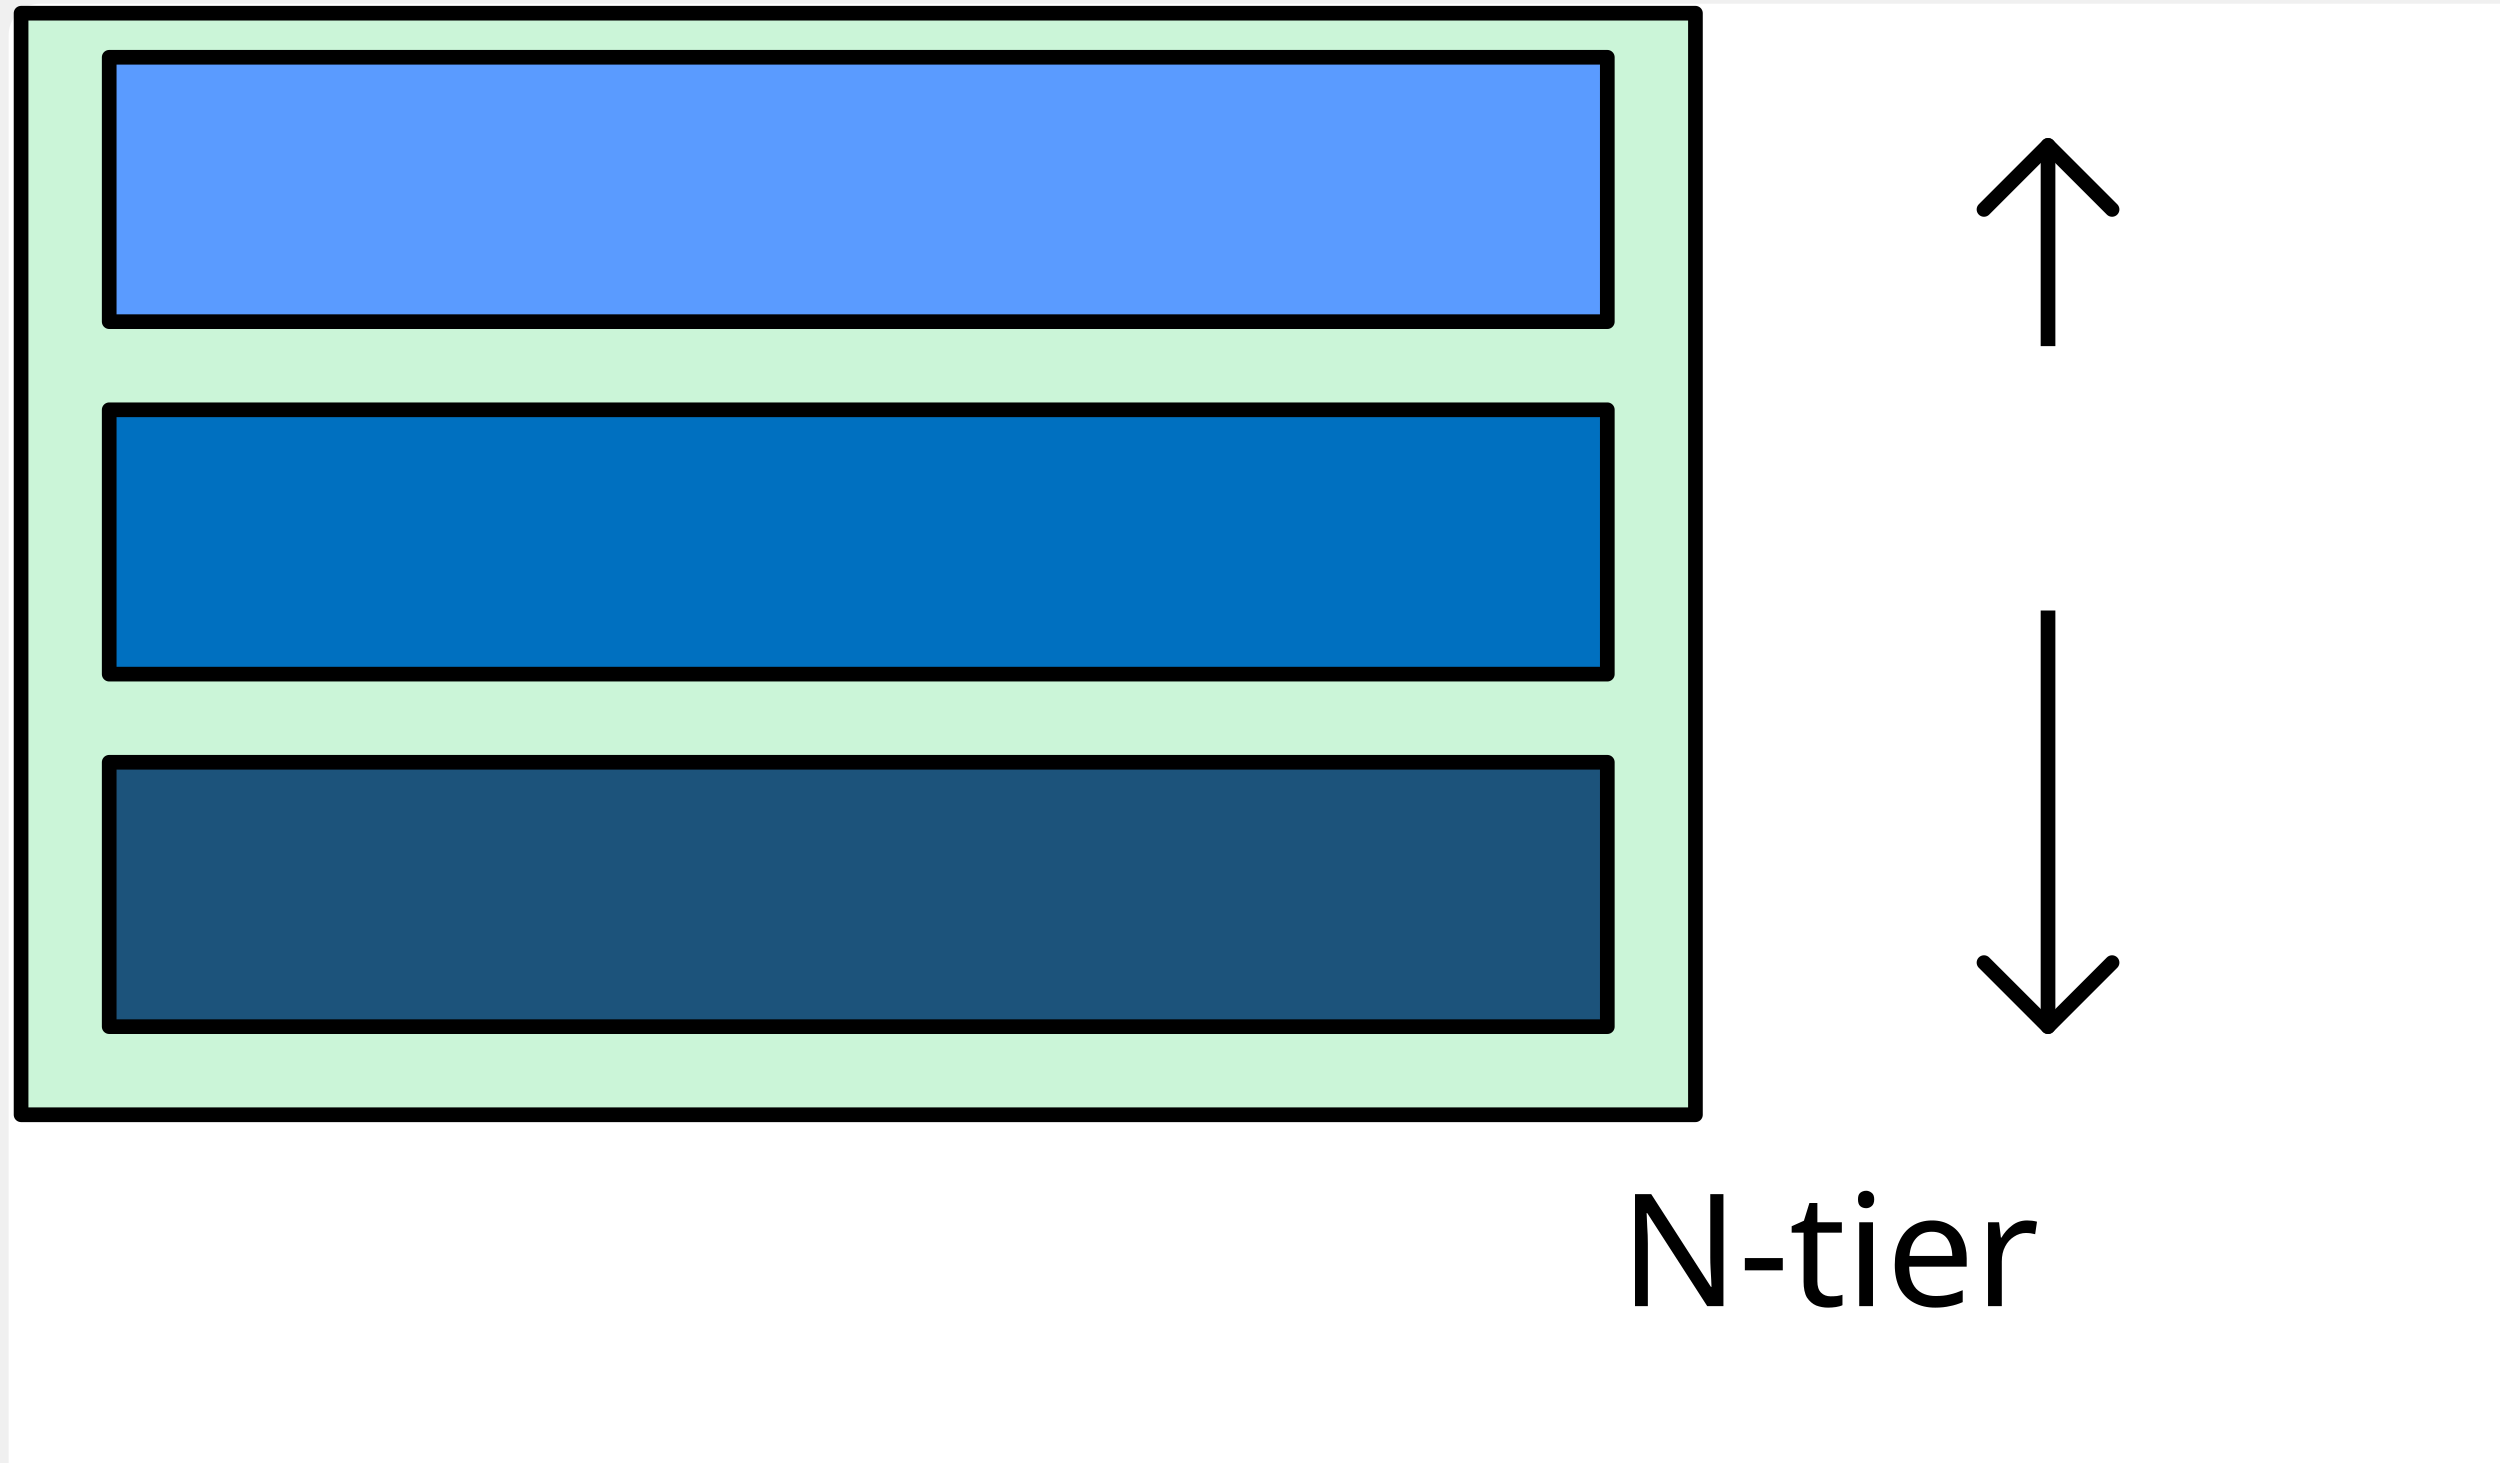
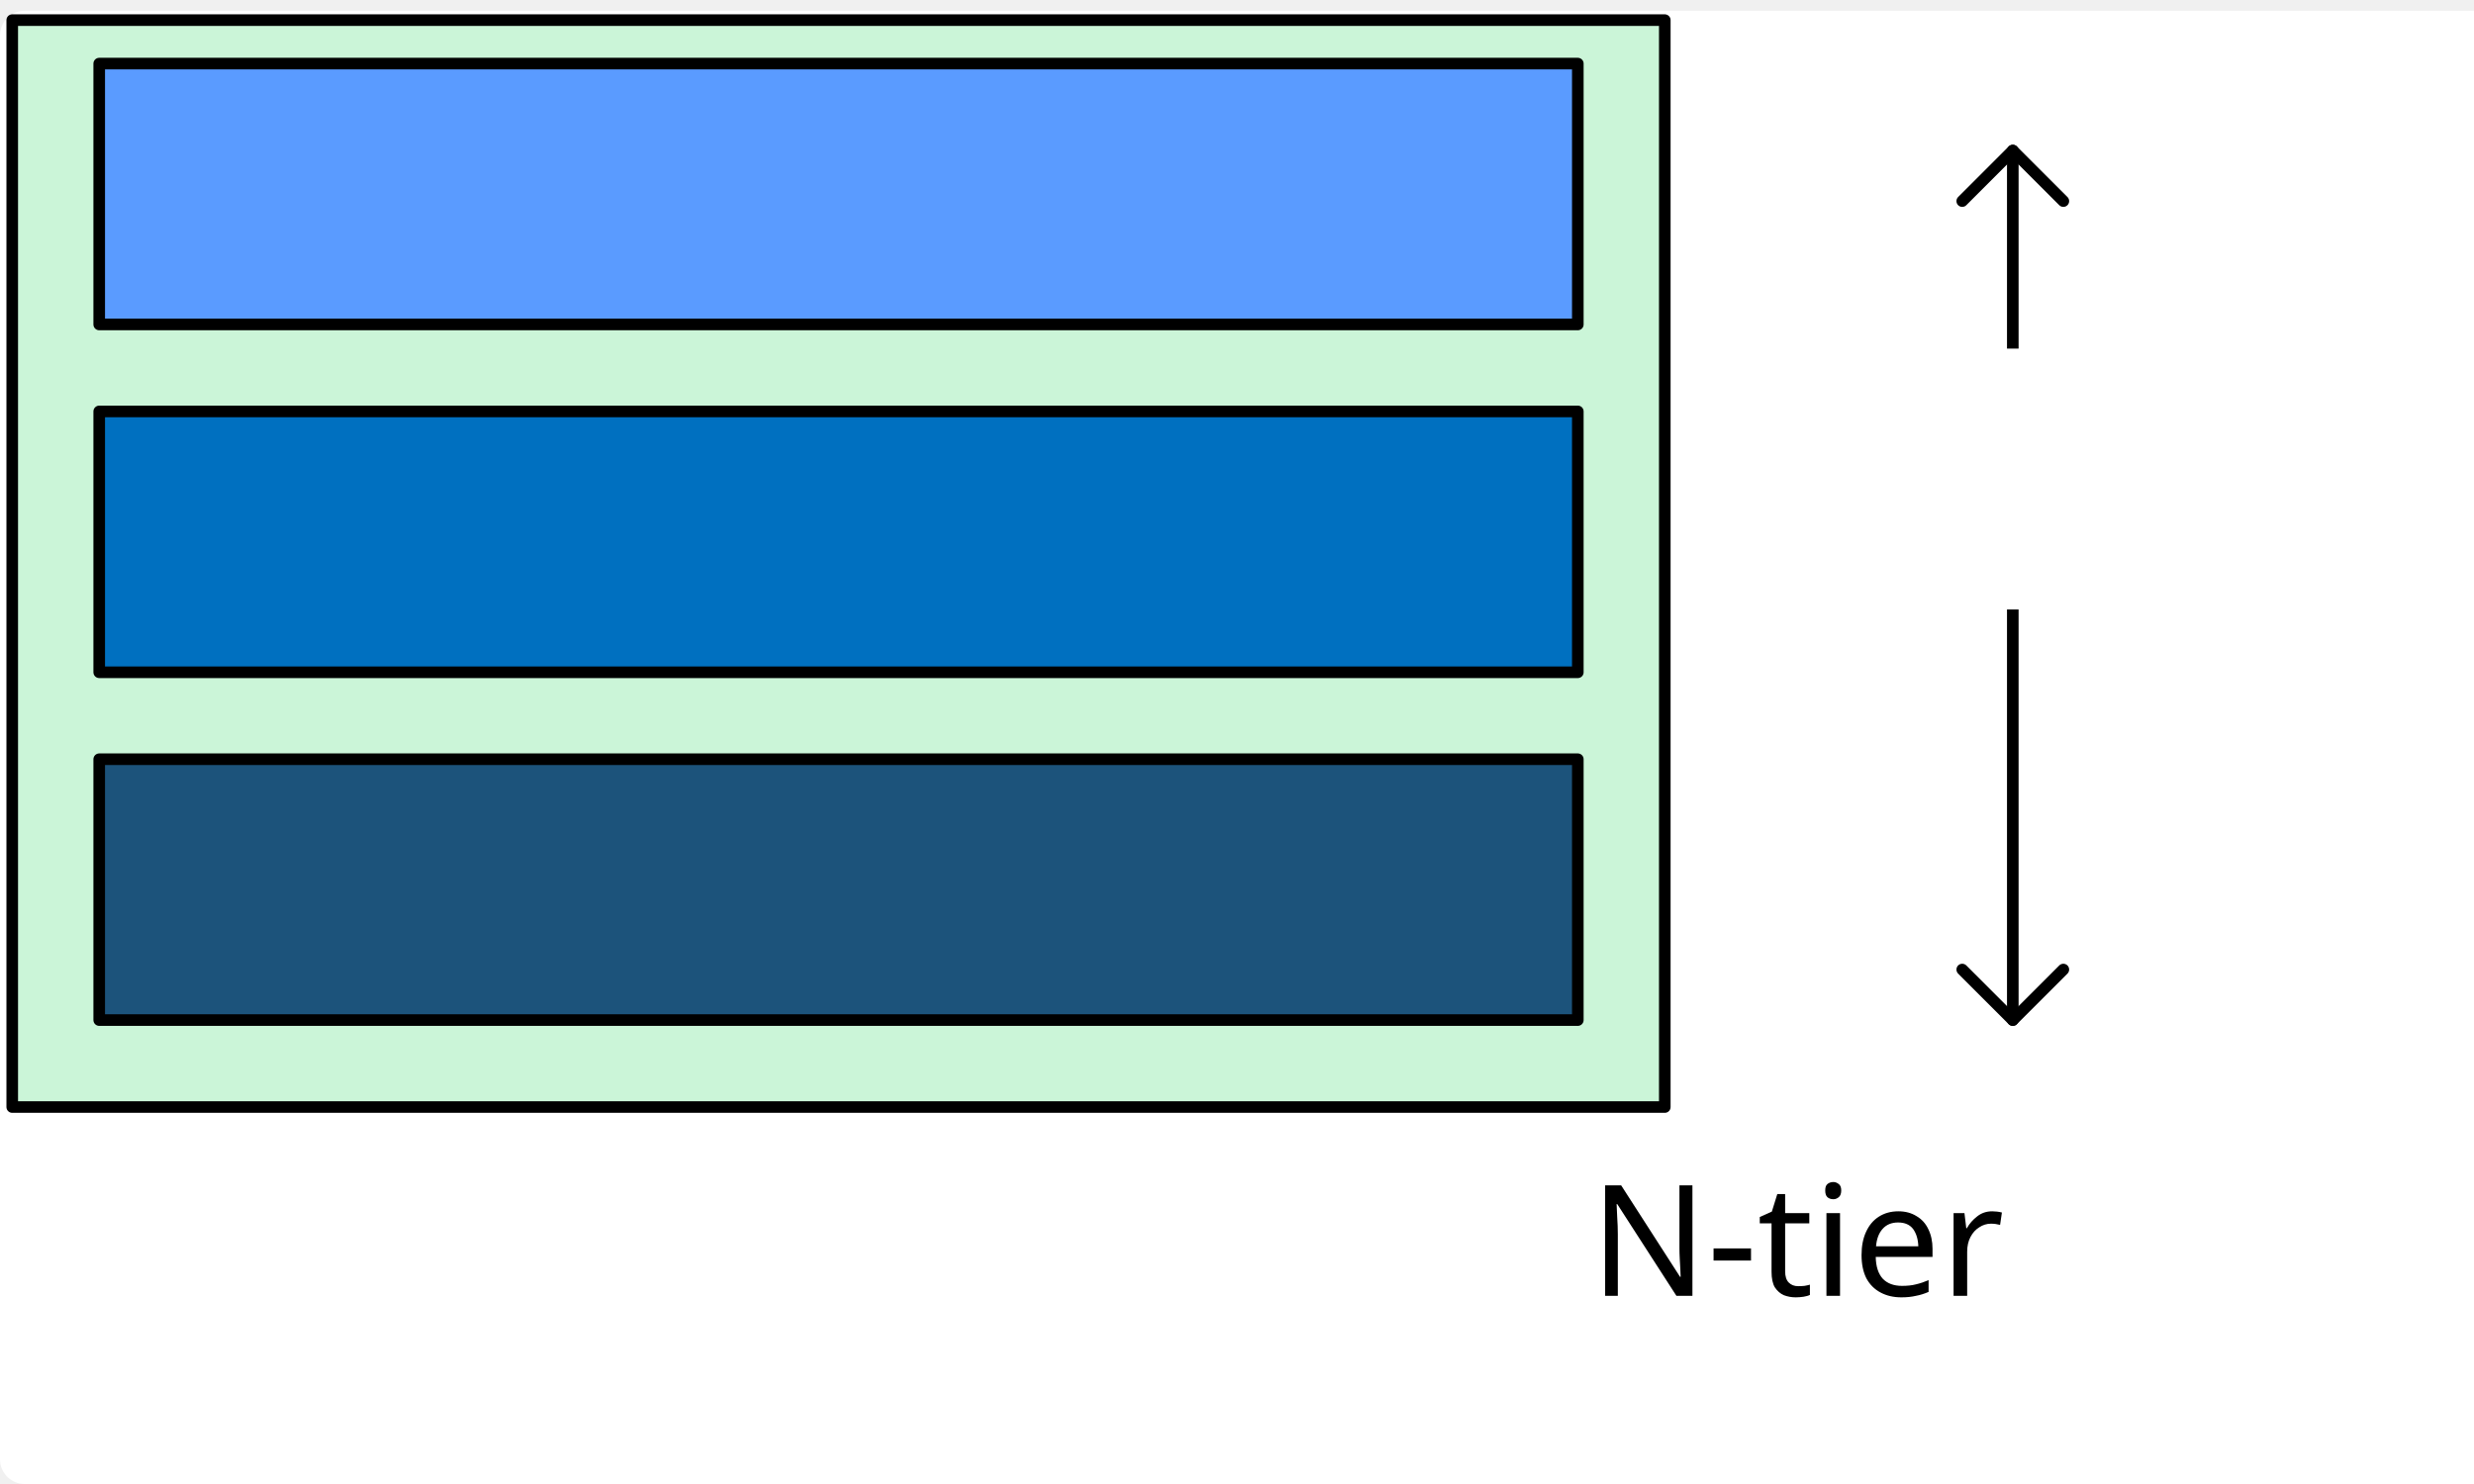
- <svg xmlns="http://www.w3.org/2000/svg" xmlns:ns1="http://schemas.microsoft.com/visio/2003/SVGExtensions/" xmlns:xlink="http://www.w3.org/1999/xlink" width="1.773in" height="1.037in" viewBox="0 0 127.661 74.655" xml:space="preserve" color-interpolation-filters="sRGB" class="st10" id="svg2" version="1.1">
+ <svg xmlns="http://www.w3.org/2000/svg" xmlns:ns1="http://schemas.microsoft.com/visio/2003/SVGExtensions/" xmlns:xlink="http://www.w3.org/1999/xlink" width="200" height="120" viewBox="0 0 160 96" xml:space="preserve" class="st10" id="svg2" version="1.1" style="font-size:12px;overflow:visible;color-interpolation-filters:sRGB;fill:none;fill-rule:evenodd;stroke-linecap:square;stroke-miterlimit:3">
  <ns1:documentProperties ns1:langID="1033" ns1:viewMarkup="false" />
  <style type="text/css" id="style4">
		.st1 {fill:none;stroke:none;stroke-linecap:round;stroke-linejoin:round;stroke-width:0.75}
		.st2 {fill:#000000;font-family:Segoe Print;font-size:0.667em}
		.st3 {marker-end:url(#mrkr1-14);marker-start:url(#mrkr1-12);stroke:#000000;stroke-linecap:round;stroke-linejoin:round;stroke-width:0.75}
		.st4 {fill:#000000;fill-opacity:1;stroke:#000000;stroke-opacity:1;stroke-width:0.229}
		.st5 {fill:#cbf5d8;stroke:#000000;stroke-linecap:round;stroke-linejoin:round;stroke-width:0.75}
		.st6 {fill:#5a9bff;stroke:#000000;stroke-linecap:round;stroke-linejoin:round;stroke-width:0.75}
		.st7 {fill:#0070c0;stroke:#000000;stroke-linecap:round;stroke-linejoin:round;stroke-width:0.75}
		.st8 {fill:#1c537b;stroke:#000000;stroke-linecap:round;stroke-linejoin:round;stroke-width:0.75}
		.st9 {fill:#ffffff;stroke:none;stroke-linecap:round;stroke-linejoin:round;stroke-width:0.75}
		.st10 {fill:none;fill-rule:evenodd;font-size:12px;overflow:visible;stroke-linecap:square;stroke-miterlimit:3}
	</style>
  <defs id="Markers">
    <g id="lend1">
-       <path d="M 1 -1 L 0 0 L 1 1 " style="stroke-linecap:round;stroke-linejoin:round;fill:none" id="path8" />
+       <path d="M 1,-1 0,0 1,1" style="fill:none;stroke-linecap:round;stroke-linejoin:round" id="path8" />
    </g>
-     <marker id="mrkr1-12" class="st4" ns1:arrowType="1" ns1:arrowSize="2" orient="auto" markerUnits="strokeWidth" overflow="visible">
-       <use xlink:href="#lend1" transform="scale(4.36) " id="use11" />
+     <marker id="mrkr1-12" class="st4" ns1:arrowType="1" ns1:arrowSize="2" orient="auto" markerUnits="strokeWidth" overflow="visible" style="overflow:visible;fill:#000000;fill-opacity:1;stroke:#000000;stroke-width:0.229;stroke-opacity:1">
+       <use xlink:href="#lend1" transform="scale(4.36,4.36)" id="use11" x="0" y="0" width="100%" height="100%" />
    </marker>
-     <marker id="mrkr1-14" class="st4" ns1:arrowType="1" ns1:arrowSize="2" orient="auto" markerUnits="strokeWidth" overflow="visible">
-       <use xlink:href="#lend1" transform="scale(-4.36,-4.36) " id="use14" />
+     <marker id="mrkr1-14" class="st4" ns1:arrowType="1" ns1:arrowSize="2" orient="auto" markerUnits="strokeWidth" overflow="visible" style="overflow:visible;fill:#000000;fill-opacity:1;stroke:#000000;stroke-width:0.229;stroke-opacity:1">
+       <use xlink:href="#lend1" transform="scale(-4.36,-4.36)" id="use14" x="0" y="0" width="100%" height="100%" />
    </marker>
  </defs>
-   <g id="layer1">
-     <rect style="fill:#ffffff;fill-opacity:1;stroke:none;stroke-width:1.6;stroke-linecap:round;stroke-miterlimit:4;stroke-dasharray:none;stroke-dashoffset:0;stroke-opacity:1" id="rect4256" width="129.878" height="76.242" x="0.443" y="0.186" rx="1.6" ry="1.6" />
+   <g id="layer1" transform="translate(15.79148,10.04208)">
+     <rect style="fill:#ffffff;fill-opacity:1;stroke:none;stroke-width:1.6;stroke-linecap:round;stroke-miterlimit:4;stroke-dasharray:none;stroke-dashoffset:0;stroke-opacity:1" id="rect4256" width="162.347" height="95.303" x="-15.792" y="-9.345" rx="1.6" ry="1.6" />
  </g>
-   <g id="layer2" style="display:inline">
-     <g ns1:mID="0" ns1:index="1" ns1:groupContext="foregroundPage" id="g16">
+   <g id="layer2" style="display:inline" transform="translate(15.79148,10.04208)">
+     <g ns1:mID="0" ns1:index="1" ns1:groupContext="foregroundPage" id="g16" transform="matrix(1.25,0,0,1.25,-16.34549,-9.576723)">
      <ns1:pageProperties ns1:drawingScale="1" ns1:pageScale="1" ns1:drawingUnits="19" ns1:shadowOffsetX="9" ns1:shadowOffsetY="-9" />
      <g id="group131-1" transform="translate(1.07636,-3.61087)" ns1:mID="131" ns1:groupContext="group">
        <g id="shape47-2" ns1:mID="47" ns1:groupContext="shape">
          <ns1:textBlock ns1:margins="rect(4,4,4,4)" />
          <ns1:textRect cx="40.5" cy="67.905" width="81" height="13.5" />
          <rect x="0" y="61.155" width="81" height="13.5" class="st1" id="rect28" style="fill:none;stroke:none;stroke-width:0.75;stroke-linecap:round;stroke-linejoin:round" />
          <text x="27.55" y="70.3" class="st2" ns1:langID="1033" id="text30" style="font-size:8px;font-family:'Segoe Print';fill:#000000">
            <ns1:paragraph ns1:horizAlign="1" />
            <ns1:tabList />N-tier</text>
        </g>
        <g id="group74-5" transform="translate(0,-14.125)" ns1:mID="74" ns1:groupContext="group">
          <g id="shape49-6" ns1:mID="49" ns1:groupContext="shape" transform="matrix(0,1,-1,0,178.155,25.155)">
-             <path d="m 0,74.65 45,0" class="st3" id="path38" style="stroke:#000000;stroke-width:0.75;stroke-linecap:round;stroke-linejoin:round;marker-start:url(#mrkr1-12);marker-end:url(#mrkr1-14)" />
+             <path d="m 0,74.65 45,0" class="st3" id="path38" style="stroke:#000000;stroke-width:0.6;stroke-linecap:round;stroke-linejoin:round;marker-start:url(#mrkr1-12);marker-end:url(#mrkr1-14)" />
          </g>
          <g id="shape46-15" ns1:mID="46" ns1:groupContext="shape">
-             <rect x="0" y="18.405" width="85.5" height="56.25" class="st5" id="rect43" style="fill:#cbf5d8;stroke:#000000;stroke-width:0.75;stroke-linecap:round;stroke-linejoin:round" />
+             <rect x="0" y="18.405" width="85.5" height="56.25" class="st5" id="rect43" style="fill:#cbf5d8;stroke:#000000;stroke-width:0.6;stroke-linecap:round;stroke-linejoin:round" />
          </g>
          <g id="shape32-17" ns1:mID="32" ns1:groupContext="shape" transform="translate(4.49999,-40.5)">
-             <rect x="0" y="61.155" width="76.5" height="13.5" class="st6" id="rect48" style="fill:#5a9bff;stroke:#000000;stroke-width:0.75;stroke-linecap:round;stroke-linejoin:round" />
+             <rect x="0" y="61.155" width="76.5" height="13.5" class="st6" id="rect48" style="fill:#5a9bff;stroke:#000000;stroke-width:0.6;stroke-linecap:round;stroke-linejoin:round" />
          </g>
          <g id="shape33-19" ns1:mID="33" ns1:groupContext="shape" transform="translate(4.49999,-22.5)">
-             <rect x="0" y="61.155" width="76.5" height="13.5" class="st7" id="rect53" style="fill:#0070c0;stroke:#000000;stroke-width:0.75;stroke-linecap:round;stroke-linejoin:round" />
+             <rect x="0" y="61.155" width="76.5" height="13.5" class="st7" id="rect53" style="fill:#0070c0;stroke:#000000;stroke-width:0.6;stroke-linecap:round;stroke-linejoin:round" />
          </g>
          <g id="shape34-21" ns1:mID="34" ns1:groupContext="shape" transform="translate(4.49999,-4.49998)">
-             <rect x="0" y="61.155" width="76.5" height="13.5" class="st8" id="rect58" style="fill:#1c537b;stroke:#000000;stroke-width:0.75;stroke-linecap:round;stroke-linejoin:round" />
+             <rect x="0" y="61.155" width="76.5" height="13.5" class="st8" id="rect58" style="fill:#1c537b;stroke:#000000;stroke-width:0.6;stroke-linecap:round;stroke-linejoin:round" />
          </g>
          <g id="shape36-23" ns1:mID="36" ns1:groupContext="shape" transform="translate(87.75,-25.75)">
            <ns1:textBlock ns1:margins="rect(4,4,4,4)" />
            <ns1:textRect cx="19.125" cy="67.905" width="38.25" height="13.5" />
            <rect x="0" y="61.155" width="38.25" height="13.5" class="st9" id="rect65" style="fill:#ffffff;stroke:none;stroke-width:0.75;stroke-linecap:round;stroke-linejoin:round" />
            <text x="6.08" y="70.3" class="st2" ns1:langID="1033" id="text67" style="font-size:8px;font-family:'Segoe Print';fill:#000000">
              <ns1:paragraph ns1:horizAlign="1" />
              <ns1:tabList />Layers</text>
          </g>
        </g>
      </g>
    </g>
  </g>
</svg>
